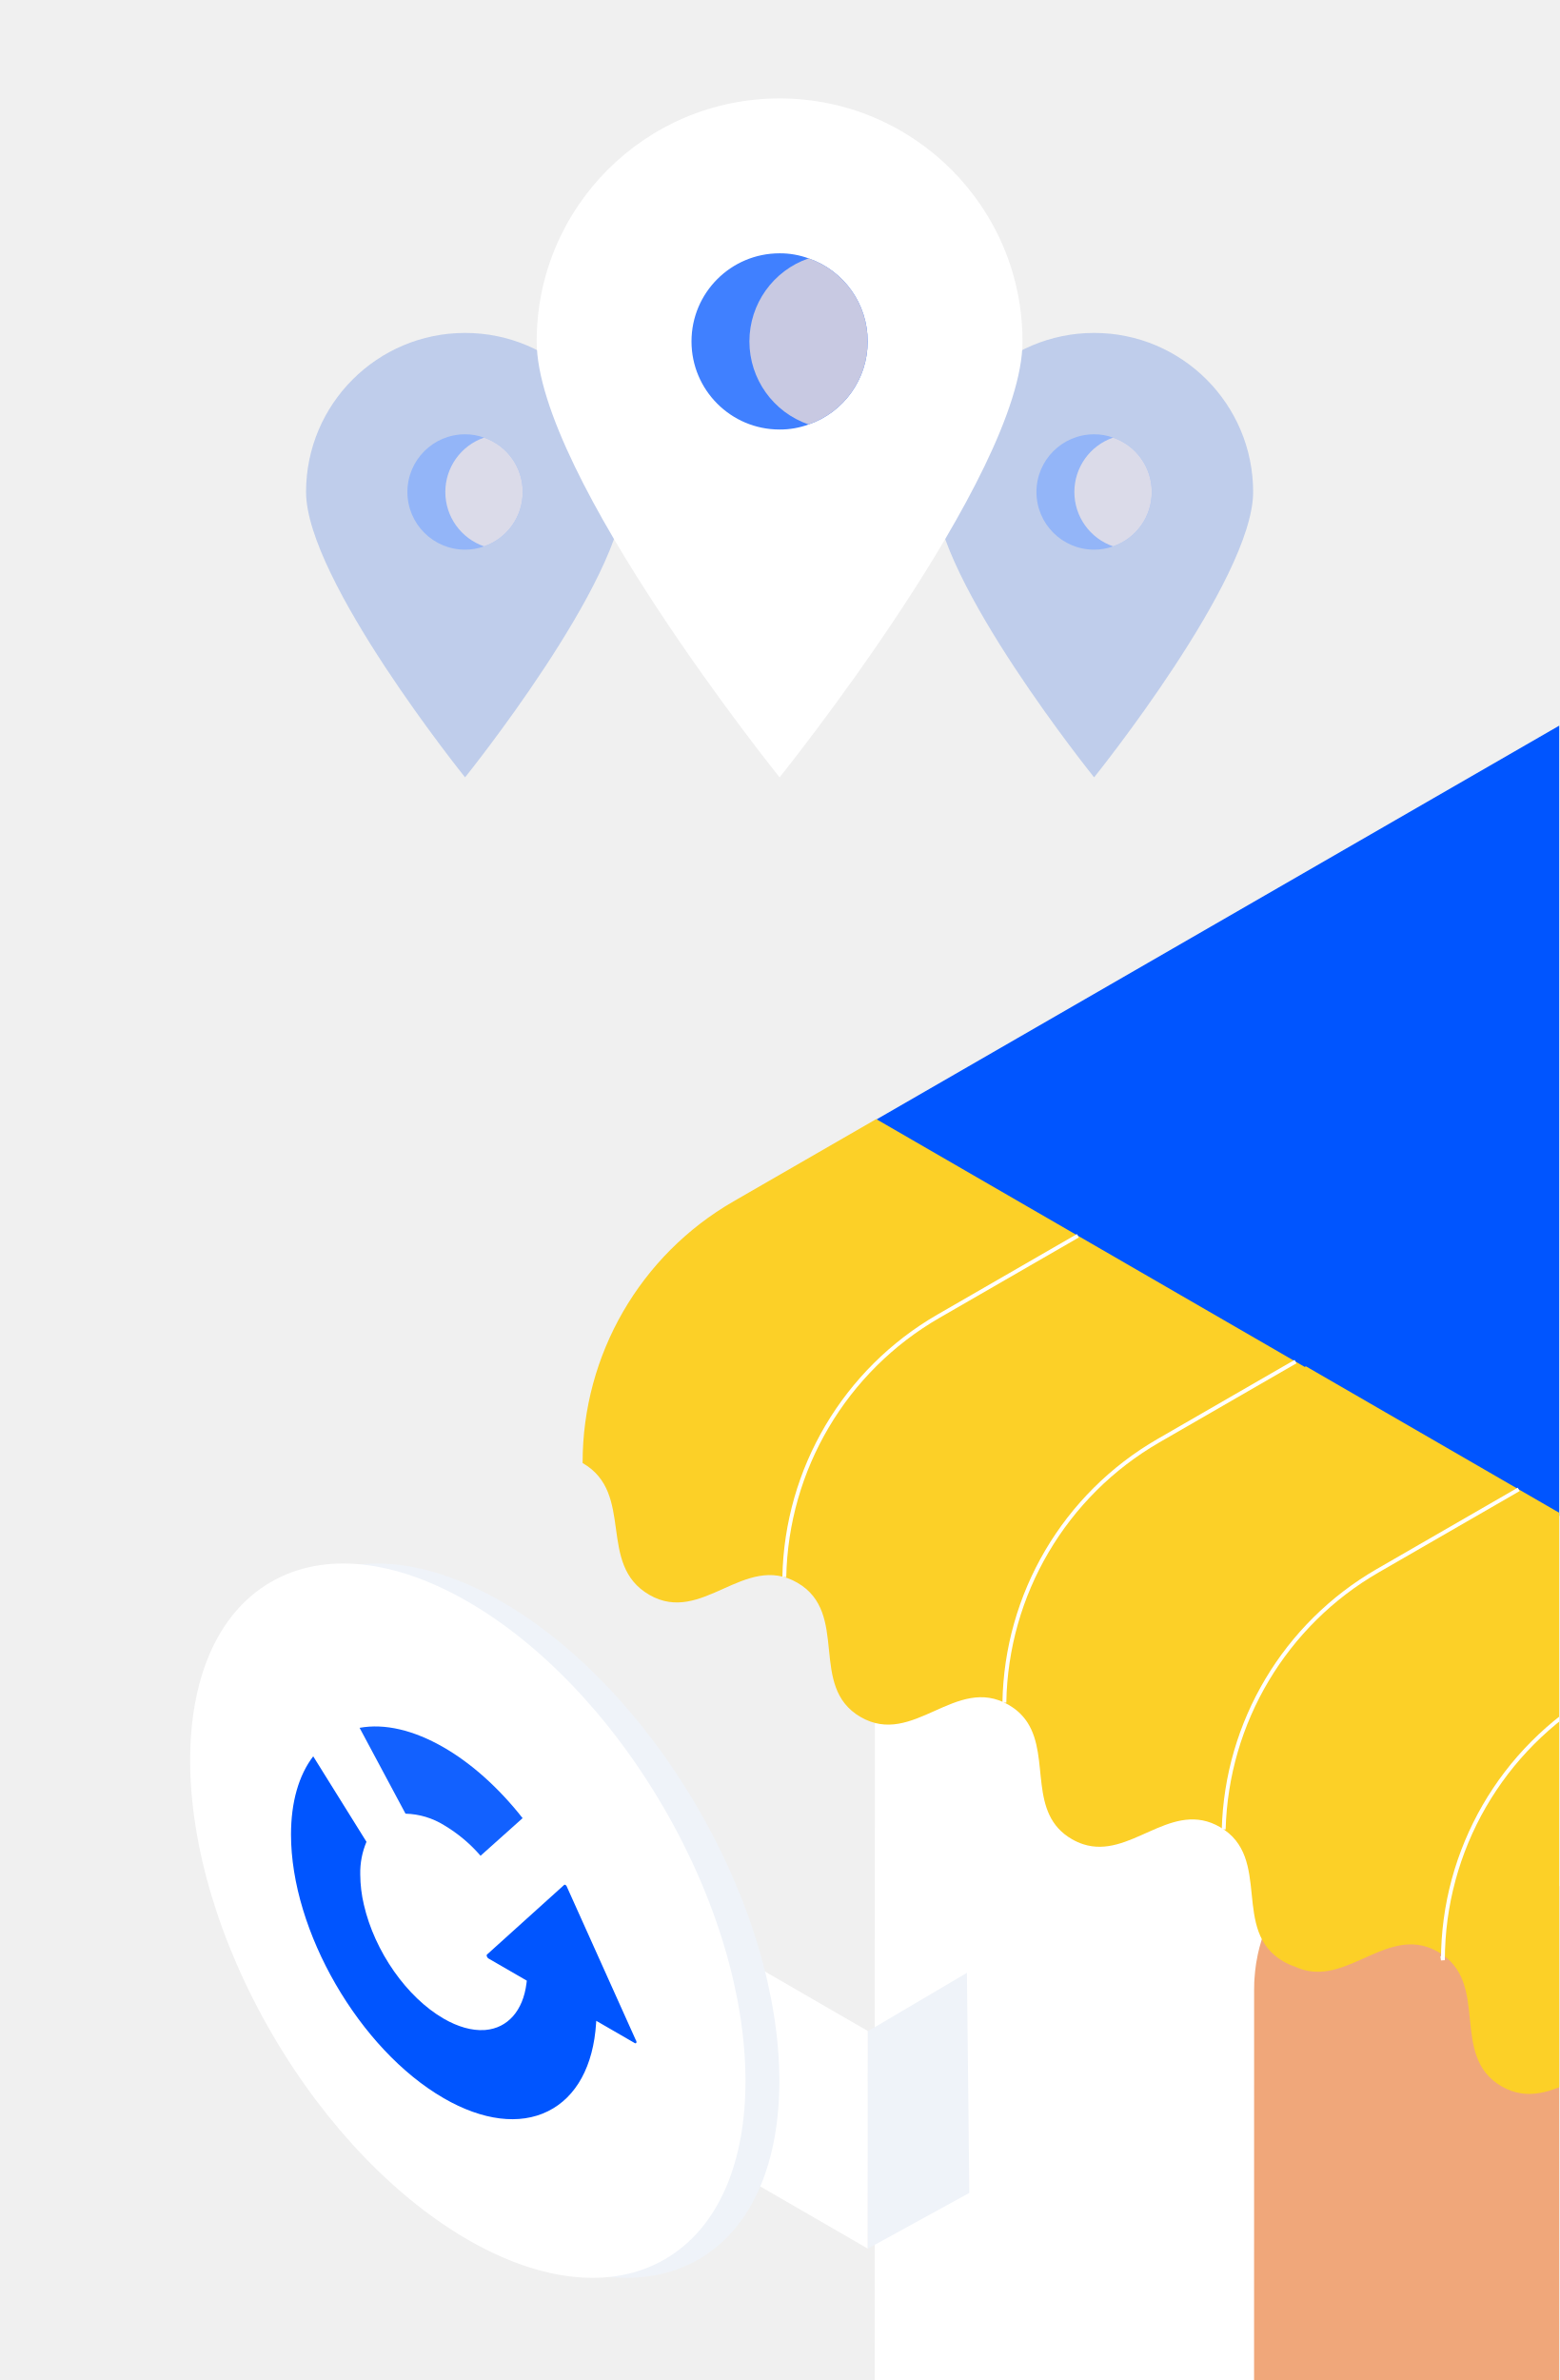
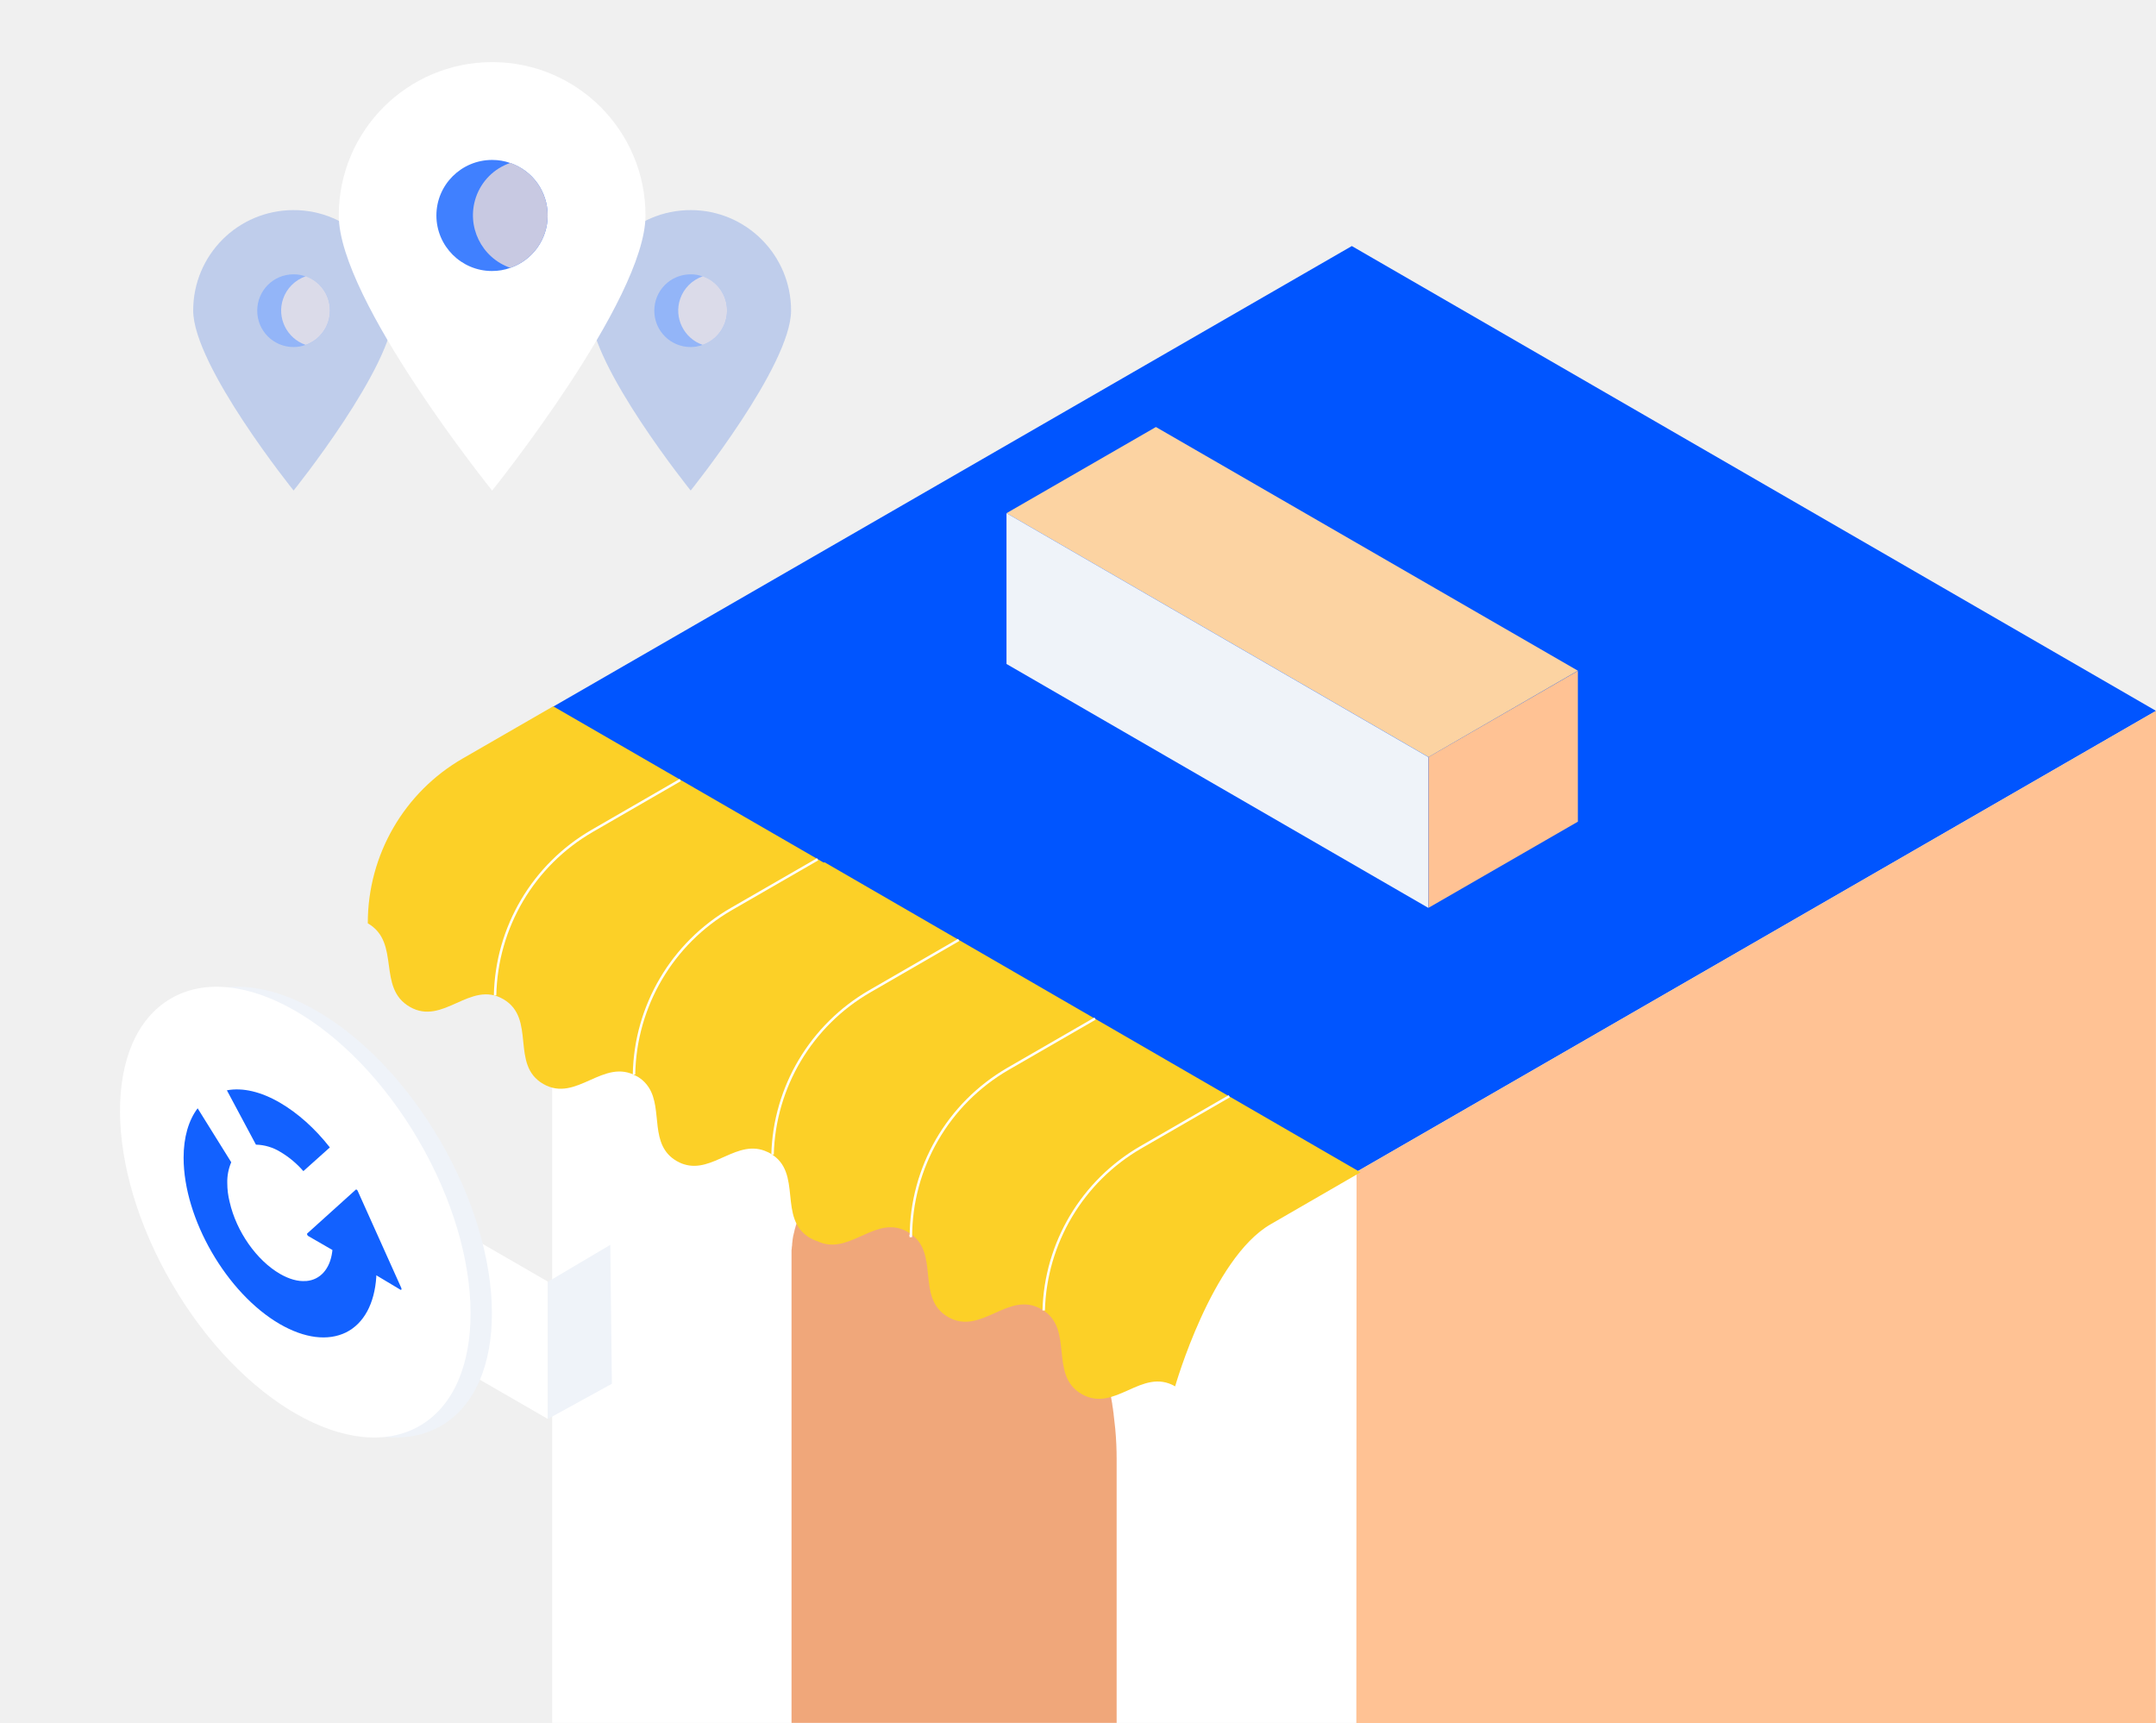
- <svg xmlns="http://www.w3.org/2000/svg" width="498" height="760" viewBox="0 0 498 760">
-   <defs>
-     <clipPath id="clip-path">
-       <rect id="Rectangle_2689" data-name="Rectangle 2689" width="498" height="760" fill="#dadbf1" />
-     </clipPath>
-   </defs>
-   <g id="Mask_Group_1" data-name="Mask Group 1" clip-path="url(#clip-path)">
-     <g id="Group_4314" data-name="Group 4314" transform="translate(97.754 106.307)" opacity="0.53">
-       <path id="Path_1775" data-name="Path 1775" d="M645.846,138.5a50.789,50.789,0,1,0-101.578,0c0,28.048,50.788,91.128,50.788,91.128S645.846,166.543,645.846,138.5Z" transform="translate(-544.268 -87.705)" fill="#93aee6" />
-       <path id="Path_1776" data-name="Path 1776" d="M593.054,118.077a18.324,18.324,0,0,1-12.35,17.361,17.323,17.323,0,0,1-6.067,1.056,18.417,18.417,0,1,1,0-36.834,17.321,17.321,0,0,1,6.067,1.056A18.324,18.324,0,0,1,593.054,118.077Z" transform="translate(-523.849 -67.281)" fill="#4080ff" />
-       <path id="Path_1777" data-name="Path 1777" d="M585.417,117.411a18.324,18.324,0,0,1-12.35,17.361,18.364,18.364,0,0,1,0-34.721A18.324,18.324,0,0,1,585.417,117.411Z" transform="translate(-516.213 -66.615)" fill="#c8c9e2" />
+ <svg xmlns="http://www.w3.org/2000/svg" version="1.1" id="Layer_1" x="0px" y="0px" viewBox="0 0 1090.9 871.8" enable-background="new 0 0 1090.9 871.8" xml:space="preserve">
+   <g>
+     <g id="Group_4314" transform="translate(97.754 106.307)" opacity="0.53">
+       <path id="Path_1775" fill="#93AEE6" d="M101.6,50.8c0-28-22.7-50.8-50.8-50.8S0,22.7,0,50.8l0,0c0,28,50.8,91.1,50.8,91.1    S101.6,78.8,101.6,50.8z" />
+       <path id="Path_1776" fill="#4080FF" d="M69.2,50.8c0,7.8-4.9,14.8-12.3,17.4c-1.9,0.7-4,1.1-6.1,1.1c-10.2,0-18.4-8.2-18.4-18.4    s8.2-18.4,18.4-18.4l0,0c2.1,0,4.1,0.3,6.1,1.1C64.3,36,69.2,43,69.2,50.8z" />
+       <path id="Path_1777" fill="#C8C9E2" d="M69.2,50.8c0,7.8-4.9,14.8-12.3,17.4c-9.6-3.3-14.7-13.8-11.4-23.3    c1.8-5.3,6-9.5,11.4-11.4C64.3,36,69.2,43,69.2,50.8z" />
    </g>
-     <g id="Group_4315" data-name="Group 4315" transform="translate(298.668 106.307)" opacity="0.53">
-       <path id="Path_1775-2" data-name="Path 1775" d="M645.846,138.5a50.789,50.789,0,1,0-101.578,0c0,28.048,50.788,91.128,50.788,91.128S645.846,166.543,645.846,138.5Z" transform="translate(-544.268 -87.705)" fill="#93aee6" />
-       <path id="Path_1776-2" data-name="Path 1776" d="M593.054,118.077a18.324,18.324,0,0,1-12.35,17.361,17.323,17.323,0,0,1-6.067,1.056,18.417,18.417,0,1,1,0-36.834,17.321,17.321,0,0,1,6.067,1.056A18.324,18.324,0,0,1,593.054,118.077Z" transform="translate(-523.849 -67.281)" fill="#4080ff" />
-       <path id="Path_1777-2" data-name="Path 1777" d="M585.417,117.411a18.324,18.324,0,0,1-12.35,17.361,18.364,18.364,0,0,1,0-34.721A18.324,18.324,0,0,1,585.417,117.411Z" transform="translate(-516.213 -66.615)" fill="#c8c9e2" />
+     <g id="Group_4315" transform="translate(298.668 106.307)" opacity="0.53">
+       <path id="Path_1775-2" fill="#93AEE6" d="M101.6,50.8c0-28-22.7-50.8-50.8-50.8S0,22.7,0,50.8l0,0c0,28,50.8,91.1,50.8,91.1    S101.6,78.8,101.6,50.8z" />
+       <path id="Path_1776-2" fill="#4080FF" d="M69.2,50.8c0,7.8-4.9,14.8-12.3,17.4c-1.9,0.7-4,1.1-6.1,1.1c-10.2,0-18.4-8.2-18.4-18.4    s8.2-18.4,18.4-18.4l0,0c2.1,0,4.1,0.3,6.1,1.1C64.3,36,69.2,43,69.2,50.8z" />
+       <path id="Path_1777-2" fill="#C8C9E2" d="M69.2,50.8c0,7.8-4.9,14.8-12.3,17.4c-9.6-3.3-14.7-13.8-11.4-23.3    c1.8-5.3,6-9.5,11.4-11.4C64.3,36,69.2,43,69.2,50.8z" />
    </g>
-     <g id="Group_3909" data-name="Group 3909" transform="translate(171.412 31.429)">
-       <path id="Path_1775-3" data-name="Path 1775" d="M699.44,165.293a77.586,77.586,0,1,0-155.172,0c0,42.846,77.584,139.209,77.584,139.209S699.44,208.139,699.44,165.293Z" transform="translate(-544.268 -87.705)" fill="#fff" />
-       <path id="Path_1776-3" data-name="Path 1776" d="M612.488,127.794a27.992,27.992,0,0,1-18.866,26.52,26.462,26.462,0,0,1-9.268,1.613,28.134,28.134,0,1,1,0-56.268,26.462,26.462,0,0,1,9.268,1.614A27.992,27.992,0,0,1,612.488,127.794Z" transform="translate(-506.77 -50.198)" fill="#4080ff" />
-       <path id="Path_1777-3" data-name="Path 1777" d="M598.464,126.57a27.991,27.991,0,0,1-18.866,26.52,28.053,28.053,0,0,1,0-53.041A27.991,27.991,0,0,1,598.464,126.57Z" transform="translate(-492.746 -48.975)" fill="#c8c9e2" />
-     </g>
-     <g id="Group_6708" data-name="Group 6708" transform="translate(24 124.459)">
-       <g id="Group_6705" data-name="Group 6705" transform="translate(162.085)">
-         <g id="Group_6704" data-name="Group 6704">
-           <path id="Path_2311" data-name="Path 2311" d="M1555.607,3082.469l-406.856-235.178L1553.308,2614l406.855,235.178Z" transform="translate(-1055.382 -2613.999)" fill="#05f" />
-           <path id="Path_2312" data-name="Path 2312" d="M1555.716,2957.847v1.366l-.068,277.539H1148.706l.045-180.575v-61.252l.045-79.758v-.022l.022-114.371.022-78.032v-.068h.023l64.255,37.191,69.5,40.192h.022l70.908,41,37.37,21.62,21.933,12.681h.023v.023l51.977,30.043,9.1,5.241,16.489,9.5.023.022,4.525,2.621Z" transform="translate(-1055.435 -2489.427)" fill="#fff" />
-           <path id="Path_2313" data-name="Path 2313" d="M1232.419,2827.659c.269.022.539.066.807.111a11.65,11.65,0,0,0-1.211-.135A2.332,2.332,0,0,1,1232.419,2827.659Z" transform="translate(-959.94 -2369.117)" fill="#f0a77a" />
-           <path id="Path_2314" data-name="Path 2314" d="M1369.668,2983.184l-.022,133.392H1205.158l.022-54.016v-.023l.021-182.457c0-.784.024-1.545.046-2.307.024-.38.045-.761.069-1.142.044-.626.089-1.232.156-1.86a4.156,4.156,0,0,1,.045-.516c.088-.85.2-1.7.335-2.553s.292-1.7.47-2.531c.024-.136.045-.247.069-.358.156-.762.334-1.5.536-2.241.023-.09.045-.156.069-.225.2-.8.425-1.591.671-2.353.022-.087.045-.156.067-.224.247-.76.515-1.5.786-2.239.223-.606.446-1.166.717-1.748.224-.561.447-1.121.715-1.656a.8.8,0,0,1,.135-.271c.247-.56.515-1.12.807-1.657a42.268,42.268,0,0,1,2.084-3.7c.335-.56.693-1.1,1.075-1.636.268-.425.56-.873.874-1.276.223-.335.47-.672.74-1.007.29-.4.6-.786.917-1.166.425-.539.874-1.075,1.322-1.591a35.931,35.931,0,0,1,2.822-3c.472-.469.987-.94,1.481-1.412q.773-.7,1.545-1.343a48.841,48.841,0,0,1,4.928-3.7c.448-.292.9-.584,1.367-.874a4.062,4.062,0,0,1,.606-.358c.4-.247.807-.493,1.231-.719a46.394,46.394,0,0,1,5.8-2.844c.65-.269,1.279-.516,1.927-.762.627-.248,1.277-.47,1.927-.673.65-.224,1.3-.427,1.97-.6.651-.2,1.3-.357,1.972-.539.717-.177,1.458-.335,2.2-.469.627-.134,1.254-.247,1.882-.334.582-.115,1.187-.181,1.792-.271.135-.022.247-.022.38-.044.629-.067,1.234-.134,1.861-.178,1.412-.113,2.823-.181,4.256-.181.762,0,1.548.024,2.307.068.876.022,1.747.089,2.644.179a2.842,2.842,0,0,1,.427.045c.268.023.515.045.783.089.694.067,1.389.178,2.084.293.8.133,1.59.268,2.374.446h.022q1.278.27,2.554.6c.7.181,1.391.382,2.063.6.382.112.762.247,1.141.38.7.225,1.367.472,2.063.74.873.337,1.747.672,2.6,1.076.111.045.2.09.311.135.674.29,1.324.6,1.972.94.942.471,1.882.986,2.822,1.525q3.967,2.286,7.752,4.77c1.009.629,1.973,1.277,2.958,1.972.539.335,1.054.694,1.59,1.1.65.427,1.3.9,1.927,1.367,1.256.874,2.487,1.793,3.719,2.734.94.694,1.883,1.411,2.8,2.2q1.375,1.04,2.756,2.217c.76.627,1.522,1.256,2.262,1.9,2.262,1.949,4.481,3.946,6.632,5.982,1.076,1.033,2.127,2.063,3.181,3.114q4.7,4.739,9.029,9.791c.717.829,1.434,1.68,2.127,2.554a1.833,1.833,0,0,0,.247.313c.784.964,1.547,1.928,2.307,2.914.4.494.807,1.007,1.187,1.523.607.762,1.189,1.545,1.749,2.331.2.268.425.536.6.8.269.382.536.74.805,1.12.65.919,1.3,1.838,1.927,2.757.807,1.166,1.593,2.331,2.352,3.518a3.363,3.363,0,0,1,.4.584c.716,1.118,1.412,2.239,2.107,3.382a7.359,7.359,0,0,1,.47.762c.47.761.916,1.524,1.365,2.307.538.874,1.03,1.748,1.524,2.644.627,1.075,1.211,2.172,1.771,3.271.56,1.031,1.1,2.06,1.636,3.114.425.8.828,1.612,1.208,2.441.271.494.517,1.033.741,1.547.38.761.717,1.521,1.054,2.283.4.831.784,1.681,1.142,2.533.337.739.648,1.479.964,2.24.335.762.65,1.524.94,2.308a18.538,18.538,0,0,1,.717,1.837c.382.918.738,1.858,1.075,2.8q2.724,7.292,4.728,14.854c.38,1.344.738,2.711,1.051,4.076.74,2.958,1.391,5.96,1.927,8.962q.2,1.144.4,2.286c.157.873.314,1.723.427,2.6.157.942.29,1.906.425,2.846.088.538.157,1.075.2,1.615.133.874.245,1.769.335,2.644.181,1.5.337,3.024.47,4.524C1369.466,2973.1,1369.668,2978.1,1369.668,2983.184Z" transform="translate(-990.726 -2369.249)" fill="#f0a77a" />
-           <path id="Path_2315" data-name="Path 2315" d="M1258.478,2843.585c3.159,3.138,6.183,6.409,9.03,9.791Q1263.171,2848.335,1258.478,2843.585Z" transform="translate(-929.608 -2350.835)" fill="#f0a77a" />
-           <path id="Path_2316" data-name="Path 2316" d="M1262.685,2848.147q2.408,2.84,4.69,5.778C1265.851,2851.971,1264.308,2850.029,1262.685,2848.147Z" transform="translate(-924.786 -2345.605)" fill="#f0a77a" />
-           <path id="Path_2317" data-name="Path 2317" d="M1269.891,2857.735c-1.258-1.852-2.6-3.658-3.936-5.464.4.533.813,1.052,1.2,1.588C1268.1,2855.135,1268.994,2856.437,1269.891,2857.735Z" transform="translate(-921.038 -2340.878)" fill="#f0a77a" />
-           <path id="Path_2318" data-name="Path 2318" d="M1267.2,2853.913c-.768-1.032-1.537-2.061-2.329-3.073C1265.662,2851.852,1266.433,2852.881,1267.2,2853.913Z" transform="translate(-922.282 -2342.519)" fill="#f0a77a" />
-           <g id="Group_6703" data-name="Group 6703" transform="translate(323.173 91.574)">
-             <path id="Path_2319" data-name="Path 2319" d="M1430.9,2714.14l-.039,76.318-75.6,43.631.04-76.317Z" transform="translate(-1141.845 -2590.784)" fill="#ffc294" />
-             <path id="Path_2320" data-name="Path 2320" d="M1544.853,2780.015l-75.6,43.639-147.361-85.192-66.05-38.187,75.6-43.61Z" transform="translate(-1255.803 -2656.665)" fill="#fcd3a2" />
-             <path id="Path_2321" data-name="Path 2321" d="M1255.824,2753.319l213.414,123.36.036-76.316-213.41-123.379Z" transform="translate(-1255.824 -2633.375)" fill="#eff3f9" />
-           </g>
-           <path id="Path_2322" data-name="Path 2322" d="M1742.9,2723.573l-.112,512.151h-404.5l.068-277.494v-1.367l.045-.022.806-.471Z" transform="translate(-838.123 -2488.397)" fill="#ffc294" />
-           <path id="Path_2323" data-name="Path 2323" d="M1607.511,2958.269l-45.535,26.271c-29.79,17.183-48.34,82.036-48.34,82.036-16.895-9.764-30.414,13.626-47.316,3.859s-3.372-33.16-20.275-42.927c-16.883-9.764-30.4,13.626-47.289,3.866-16.87-9.75-3.352-33.139-20.22-42.894a18.831,18.831,0,0,0-2.131-1.066,14.585,14.585,0,0,0-1.561-.578c-14.712-4.668-27.135,13.354-42.086,6.308a18.566,18.566,0,0,1-3.67-1.637c-16.9-9.767-3.372-33.158-20.276-42.927-.452-.261-.905-.5-1.352-.715-15.056-7.229-27.528,11-42.337,6.2a19.045,19.045,0,0,1-3.6-1.616c-14.126-8.166-6.943-25.9-14.148-37.18a16.82,16.82,0,0,0-4.891-4.965c-.378-.268-.768-.508-1.181-.749-16.869-9.748-30.395,13.643-47.262,3.887s-3.351-33.144-20.226-42.892-30.393,13.633-47.263,3.878-4.436-32.345-21.306-42.094v-.193a96.248,96.248,0,0,1,48.184-83.347l45.59-26.281,136.879,79.141.352-.206Z" transform="translate(-1105.248 -2489.613)" fill="#fcd027" />
-           <path id="Path_2324" data-name="Path 2324" d="M1200.653,2886.188a98.443,98.443,0,0,1,49.22-82.625l45-25.958" transform="translate(-995.891 -2426.465)" fill="none" stroke="#fff" stroke-miterlimit="10" stroke-width="1.24" />
-           <path id="Path_2325" data-name="Path 2325" d="M1168.013,2867.5a98.438,98.438,0,0,1,49.242-83.665l43.749-25.24" transform="translate(-1033.304 -2448.26)" fill="none" stroke="#fff" stroke-miterlimit="10" stroke-width="1.24" />
-           <path id="Path_2326" data-name="Path 2326" d="M1135.263,2848.873a98.433,98.433,0,0,1,49.227-83.305l44.545-25.7" transform="translate(-1070.844 -2469.721)" fill="none" stroke="#fff" stroke-miterlimit="10" stroke-width="1.24" />
-           <path id="Path_2327" data-name="Path 2327" d="M1233.191,2905.409l.176,1.326a98.453,98.453,0,0,1,49.248-85.223l44.028-25.4" transform="translate(-958.594 -2405.246)" fill="none" stroke="#fff" stroke-miterlimit="10" stroke-width="1.24" />
-           <path id="Path_2328" data-name="Path 2328" d="M1264.594,2922.853a98.418,98.418,0,0,1,49.214-82.617l44.655-25.764" transform="translate(-922.598 -2384.205)" fill="none" stroke="#fff" stroke-miterlimit="10" stroke-width="1.24" />
-         </g>
-       </g>
-       <g id="Group_6707" data-name="Group 6707" transform="translate(0 344.378)">
-         <path id="Path_2329" data-name="Path 2329" d="M1059.787,2876.859l188.655,109.049.036-69.468L1059.822,2807.39Z" transform="translate(-995.273 -2736.701)" fill="#fff" />
-         <path id="Path_2330" data-name="Path 2330" d="M1179.352,2849.532l.764,70.283-32.429,17.788.036-69.42Z" transform="translate(-894.517 -2688.395)" fill="#eff3f9" />
-         <ellipse id="Ellipse_653" data-name="Ellipse 653" cx="72.206" cy="125.069" rx="72.206" ry="125.069" transform="matrix(0.864, -0.504, 0.504, 0.864, 10.818, 72.824)" fill="#eff3f9" />
-         <ellipse id="Ellipse_654" data-name="Ellipse 654" cx="72.206" cy="125.069" rx="72.206" ry="125.069" transform="matrix(0.864, -0.504, 0.504, 0.864, 0, 72.819)" fill="#fff" />
-         <g id="Group_6706" data-name="Group 6706" transform="translate(68.949 82.464)">
-           <path id="Path_2331" data-name="Path 2331" d="M1072.058,2813.318c7.986-1.457,17.269.7,26.908,6.271,8.907,5.153,17.589,12.941,25.162,22.569l-13.433,12.014a47.369,47.369,0,0,0-11.618-9.739,24.489,24.489,0,0,0-12.352-3.7Z" transform="translate(-1050.156 -2812.876)" fill="#1261ff" />
-           <path id="Path_2332" data-name="Path 2332" d="M1110.6,2926.477c-26.9-15.547-48.767-53.314-48.75-84.187,0-10.3,2.455-18.908,7.093-24.97l17.011,27.3a25.365,25.365,0,0,0-1.989,10.452,43.028,43.028,0,0,0,1.157,9.624c3.438,14.941,13.684,29.569,25.493,36.394,4.531,2.62,9.008,3.878,12.949,3.638l.129-.009c.086,0,.174-.008.259-.017,7.115-.611,12.013-6.161,13.1-14.845l.114-.9-12.266-7.09a1.219,1.219,0,0,1-.513-.693c-.043-.144-.115-.49.123-.623l.034-.021,24.6-22.19a.415.415,0,0,1,.365.054.858.858,0,0,1,.193.152,1.311,1.311,0,0,1,.156.2l22.119,49.189.047.081a.829.829,0,0,1,.12.767c-.032.073-.167.3-.513.1l-12.289-7.1-.049.764c-.859,13.625-6.306,23.6-15.337,28.088-9.072,4.512-20.917,3.037-33.353-4.151Z" transform="translate(-1061.853 -2807.78)" fill="#05f" />
-         </g>
-       </g>
+     <g id="Group_3909" transform="translate(171.412 31.429)">
+       <path id="Path_1775-3" fill="#FFFFFF" d="M155.2,77.6C155.2,34.7,120.5,0,77.6,0C34.8,0,0,34.7,0,77.6l0,0    c0,42.8,77.6,139.2,77.6,139.2S155.2,120.4,155.2,77.6z" />
+       <path id="Path_1776-3" fill="#4080FF" d="M105.7,77.6c0,12-7.6,22.6-18.9,26.5c-3,1.1-6.1,1.6-9.3,1.6    c-15.5,0-28.1-12.6-28.1-28.1S62,49.5,77.6,49.5c3.2,0,6.3,0.5,9.3,1.6C98.2,55,105.7,65.6,105.7,77.6z" />
+       <path id="Path_1777-3" fill="#C8C9E2" d="M105.7,77.6c0,12-7.6,22.6-18.9,26.5c-14.6-5.1-22.4-21-17.4-35.7    c2.8-8.2,9.2-14.6,17.4-17.4C98.2,55,105.7,65.6,105.7,77.6z" />
    </g>
  </g>
+   <g id="Group_6704">
+     <path id="Path_2311" fill="#0055FF" d="M686.3,593L279.5,357.8L684,124.5l406.9,235.2L686.3,593z" />
+     <path id="Path_2312" fill="#FFFFFF" d="M686.4,592.9v1.4l-0.1,277.5H279.4V691.2v-61.3v-79.8l0,0V435.7v-78v-0.1l0,0l64.3,37.2   l69.5,40.2l0,0l70.9,41l37.4,21.6l21.9,12.7l0,0l0,0l52,30l9.1,5.2L621,555l0,0l4.5,2.6L686.4,592.9z" />
+     <path id="Path_2313" fill="#F0A77A" d="M458.6,583c0.3,0,0.5,0.1,0.8,0.1c-0.4-0.1-0.8-0.1-1.2-0.1C458.3,583,458.4,583,458.6,583z   " />
+     <path id="Path_2314" fill="#F0A77A" d="M565,738.4v133.4H400.5v-54l0,0V635.3c0-0.8,0-1.5,0-2.3c0-0.4,0-0.8,0.1-1.1   c0-0.6,0.1-1.2,0.2-1.9c0-0.2,0-0.3,0-0.5c0.1-0.9,0.2-1.7,0.3-2.6c0.1-0.9,0.3-1.7,0.5-2.5c0-0.1,0-0.2,0.1-0.4   c0.2-0.8,0.3-1.5,0.5-2.2c0-0.1,0-0.2,0.1-0.2c0.2-0.8,0.4-1.6,0.7-2.4c0-0.1,0-0.2,0.1-0.2c0.2-0.8,0.5-1.5,0.8-2.2   c0.2-0.6,0.4-1.2,0.7-1.7c0.2-0.6,0.4-1.1,0.7-1.7c0-0.1,0.1-0.2,0.1-0.3c0.2-0.6,0.5-1.1,0.8-1.7c0.6-1.3,1.3-2.5,2.1-3.7   c0.3-0.6,0.7-1.1,1.1-1.6c0.3-0.4,0.6-0.9,0.9-1.3c0.2-0.3,0.5-0.7,0.7-1c0.3-0.4,0.6-0.8,0.9-1.2c0.4-0.5,0.9-1.1,1.3-1.6   c0.9-1.1,1.8-2.1,2.8-3c0.5-0.5,1-0.9,1.5-1.4s1-0.9,1.5-1.3c1.6-1.3,3.2-2.6,4.9-3.7c0.4-0.3,0.9-0.6,1.4-0.9   c0.2-0.1,0.4-0.3,0.6-0.4c0.4-0.2,0.8-0.5,1.2-0.7c1.9-1.1,3.8-2,5.8-2.8c0.7-0.3,1.3-0.5,1.9-0.8c0.6-0.2,1.3-0.5,1.9-0.7   c0.7-0.2,1.3-0.4,2-0.6c0.7-0.2,1.3-0.4,2-0.5c0.7-0.2,1.5-0.3,2.2-0.5c0.6-0.1,1.3-0.2,1.9-0.3c0.6-0.1,1.2-0.2,1.8-0.3   c0.1,0,0.2,0,0.4,0c0.6-0.1,1.2-0.1,1.9-0.2c1.4-0.1,2.8-0.2,4.3-0.2c0.8,0,1.5,0,2.3,0.1c0.9,0,1.7,0.1,2.6,0.2c0.1,0,0.3,0,0.4,0   c0.3,0,0.5,0,0.8,0.1c0.7,0.1,1.4,0.2,2.1,0.3c0.8,0.1,1.6,0.3,2.4,0.4l0,0c0.9,0.2,1.7,0.4,2.6,0.6c0.7,0.2,1.4,0.4,2.1,0.6   c0.4,0.1,0.8,0.2,1.1,0.4c0.7,0.2,1.4,0.5,2.1,0.7c0.9,0.3,1.7,0.7,2.6,1.1c0.1,0,0.2,0.1,0.3,0.1c0.7,0.3,1.3,0.6,2,0.9   c0.9,0.5,1.9,1,2.8,1.5c2.6,1.5,5.2,3.1,7.8,4.8c1,0.6,2,1.3,3,2c0.5,0.3,1.1,0.7,1.6,1.1c0.7,0.4,1.3,0.9,1.9,1.4   c1.3,0.9,2.5,1.8,3.7,2.7c0.9,0.7,1.9,1.4,2.8,2.2c0.9,0.7,1.8,1.4,2.8,2.2c0.8,0.6,1.5,1.3,2.3,1.9c2.3,1.9,4.5,3.9,6.6,6   c1.1,1,2.1,2.1,3.2,3.1c3.1,3.2,6.1,6.4,9,9.8c0.7,0.8,1.4,1.7,2.1,2.6c0.1,0.1,0.2,0.2,0.2,0.3c0.8,1,1.5,1.9,2.3,2.9   c0.4,0.5,0.8,1,1.2,1.5c0.6,0.8,1.2,1.5,1.7,2.3c0.2,0.3,0.4,0.5,0.6,0.8c0.3,0.4,0.5,0.7,0.8,1.1c0.7,0.9,1.3,1.8,1.9,2.8   c0.8,1.2,1.6,2.3,2.4,3.5c0.2,0.2,0.3,0.4,0.4,0.6c0.7,1.1,1.4,2.2,2.1,3.4c0.2,0.2,0.3,0.5,0.5,0.8c0.5,0.8,0.9,1.5,1.4,2.3   c0.5,0.9,1,1.7,1.5,2.6c0.6,1.1,1.2,2.2,1.8,3.3c0.6,1,1.1,2.1,1.6,3.1c0.4,0.8,0.8,1.6,1.2,2.4c0.3,0.5,0.5,1,0.7,1.5   c0.4,0.8,0.7,1.5,1.1,2.3c0.4,0.8,0.8,1.7,1.1,2.5c0.3,0.7,0.6,1.5,1,2.2c0.3,0.8,0.7,1.5,0.9,2.3c0.3,0.6,0.5,1.2,0.7,1.8   c0.4,0.9,0.7,1.9,1.1,2.8c1.8,4.9,3.4,9.8,4.7,14.9c0.4,1.3,0.7,2.7,1.1,4.1c0.7,3,1.4,6,1.9,9c0.1,0.8,0.3,1.5,0.4,2.3   c0.2,0.9,0.3,1.7,0.4,2.6c0.2,0.9,0.3,1.9,0.4,2.8c0.1,0.5,0.2,1.1,0.2,1.6c0.1,0.9,0.2,1.8,0.3,2.6c0.2,1.5,0.3,3,0.5,4.5   C564.8,728.4,565,733.4,565,738.4z" />
+     <path id="Path_2315" fill="#F0A77A" d="M515,617.3c3.2,3.1,6.2,6.4,9,9.8C521.1,623.7,518.1,620.4,515,617.3z" />
+     <path id="Path_2316" fill="#F0A77A" d="M524,627c1.6,1.9,3.2,3.8,4.7,5.8C527.2,630.9,525.6,628.9,524,627z" />
+     <path id="Path_2317" fill="#F0A77A" d="M535,641.4c-1.3-1.9-2.6-3.7-3.9-5.5c0.4,0.5,0.8,1.1,1.2,1.6   C533.2,638.8,534.1,640.1,535,641.4z" />
+     <path id="Path_2318" fill="#F0A77A" d="M531,635.9c-0.8-1-1.5-2.1-2.3-3.1C529.5,633.8,530.3,634.9,531,635.9z" />
+     <g id="Group_6703" transform="translate(323.173 91.574)">
+       <path id="Path_2319" fill="#FFC294" d="M475.2,247.9v76.3l-75.6,43.6v-76.3L475.2,247.9z" />
+       <path id="Path_2320" fill="#FCD3A2" d="M475.2,247.8l-75.6,43.7l-147.4-85.2l-66.1-38.2l75.6-43.6L475.2,247.8z" />
+       <path id="Path_2321" fill="#EFF3F9" d="M186.1,244.4l213.4,123.4v-76.3L186.1,168.1V244.4z" />
+     </g>
+     <path id="Path_2322" fill="#FFC294" d="M1090.9,359.7l-0.1,512.2H686.3l0.1-277.5V593l0,0l0.8-0.5L1090.9,359.7z" />
+     <path id="Path_2323" fill="#FCD027" d="M688.4,593.2l-45.5,26.3c-29.8,17.2-48.3,82-48.3,82c-16.9-9.8-30.4,13.6-47.3,3.9   c-16.9-9.7-3.4-33.2-20.3-42.9c-16.9-9.8-30.4,13.6-47.3,3.9c-16.9-9.8-3.4-33.1-20.2-42.9c-0.7-0.4-1.4-0.8-2.1-1.1   c-0.5-0.2-1-0.4-1.6-0.6c-14.7-4.7-27.1,13.4-42.1,6.3c-1.3-0.4-2.5-1-3.7-1.6c-16.9-9.8-3.4-33.2-20.3-42.9   c-0.5-0.3-0.9-0.5-1.4-0.7c-15.1-7.2-27.5,11-42.3,6.2c-1.3-0.4-2.5-1-3.6-1.6c-14.1-8.2-6.9-25.9-14.1-37.2c-1.3-2-2.9-3.7-4.9-5   c-0.4-0.3-0.8-0.5-1.2-0.7c-16.9-9.7-30.4,13.6-47.3,3.9s-3.4-33.1-20.2-42.9s-30.4,13.6-47.3,3.9s-4.4-32.5-21.3-42.3V467   c0-34.4,18.4-66.2,48.2-83.3l45.6-26.3l136.9,79.1l0.4-0.2L688.4,593.2z" />
+     <path id="Path_2324" fill="none" stroke="#FFFFFF" stroke-width="1.24" stroke-miterlimit="10" d="M390.9,584.2   c0.9-34.2,19.6-65.5,49.2-82.6l45-26" />
+     <path id="Path_2325" fill="none" stroke="#FFFFFF" stroke-width="1.24" stroke-miterlimit="10" d="M320.8,543.7   c0.6-34.6,19.3-66.4,49.2-83.7l43.7-25.2" />
+     <path id="Path_2326" fill="none" stroke="#FFFFFF" stroke-width="1.24" stroke-miterlimit="10" d="M250.5,503.7   c0.7-34.5,19.4-66.1,49.2-83.3l44.5-25.7" />
+     <path id="Path_2327" fill="none" stroke="#FFFFFF" stroke-width="1.24" stroke-miterlimit="10" d="M460.7,624.7l0.2,1.3   c0-35.2,18.8-67.6,49.2-85.2l44-25.4" />
+     <path id="Path_2328" fill="none" stroke="#FFFFFF" stroke-width="1.24" stroke-miterlimit="10" d="M528.1,663.1   c0.9-34.2,19.6-65.5,49.2-82.6l44.7-25.8" />
+   </g>
+   <path fill="#FFFFFF" d="M88.5,609l188.7,109v-69.5l-188.7-109V609z" />
+   <path fill="#EFF3F9" d="M308.8,629.9l0.8,70.3L277.2,718v-69.4L308.8,629.9z" />
+   <path fill="#EFF3F9" d="M97.2,505.3c34.4-20.1,90.6,12,125.4,71.7c34.8,59.7,35.1,124.3,0.7,144.4s-90.6-12-125.4-71.7  S62.7,525.4,97.2,505.3z" />
+   <path fill="#FFFFFF" d="M86.4,505.3c34.4-20.1,90.6,12,125.4,71.7s35.1,124.3,0.7,144.4c-34.4,20.1-90.6-12-125.4-71.7  C52.2,590,51.9,525.4,86.4,505.3z" />
+   <path fill="#1261FF" d="M114.8,551.7c8-1.5,17.3,0.7,26.9,6.3c8.9,5.2,17.6,12.9,25.2,22.6l-13.4,12c-3.3-3.8-7.2-7.1-11.6-9.7  c-3.7-2.3-8-3.6-12.4-3.7L114.8,551.7z M141.6,670c-26.9-15.6-48.7-53.3-48.7-84.2c0-10.3,2.5-18.9,7.1-25l17,27.3  c-1.4,3.3-2.1,6.9-2,10.5c0,3.2,0.4,6.5,1.2,9.6c3.4,15,13.7,29.6,25.5,36.4c4.5,2.6,9,3.9,12.9,3.6h0.1c0.1,0,0.2,0,0.3,0  c7.1-0.6,12-6.2,13.1-14.8l0.1-0.9l-12.3-7.1c-0.2-0.2-0.4-0.4-0.5-0.7c0-0.1-0.1-0.5,0.1-0.6l0,0l24.6-22.2c0.1,0,0.3,0,0.4,0.1  c0.1,0,0.1,0.1,0.2,0.2s0.1,0.1,0.2,0.2l22.1,49.2v0.1c0.2,0.2,0.2,0.5,0.1,0.8c0,0.1-0.2,0.3-0.5,0.1l-12.2-7.3v0.8  c-0.9,13.6-6.3,23.6-15.3,28.1C165.9,678.7,154.1,677.2,141.6,670L141.6,670z" />
</svg>
